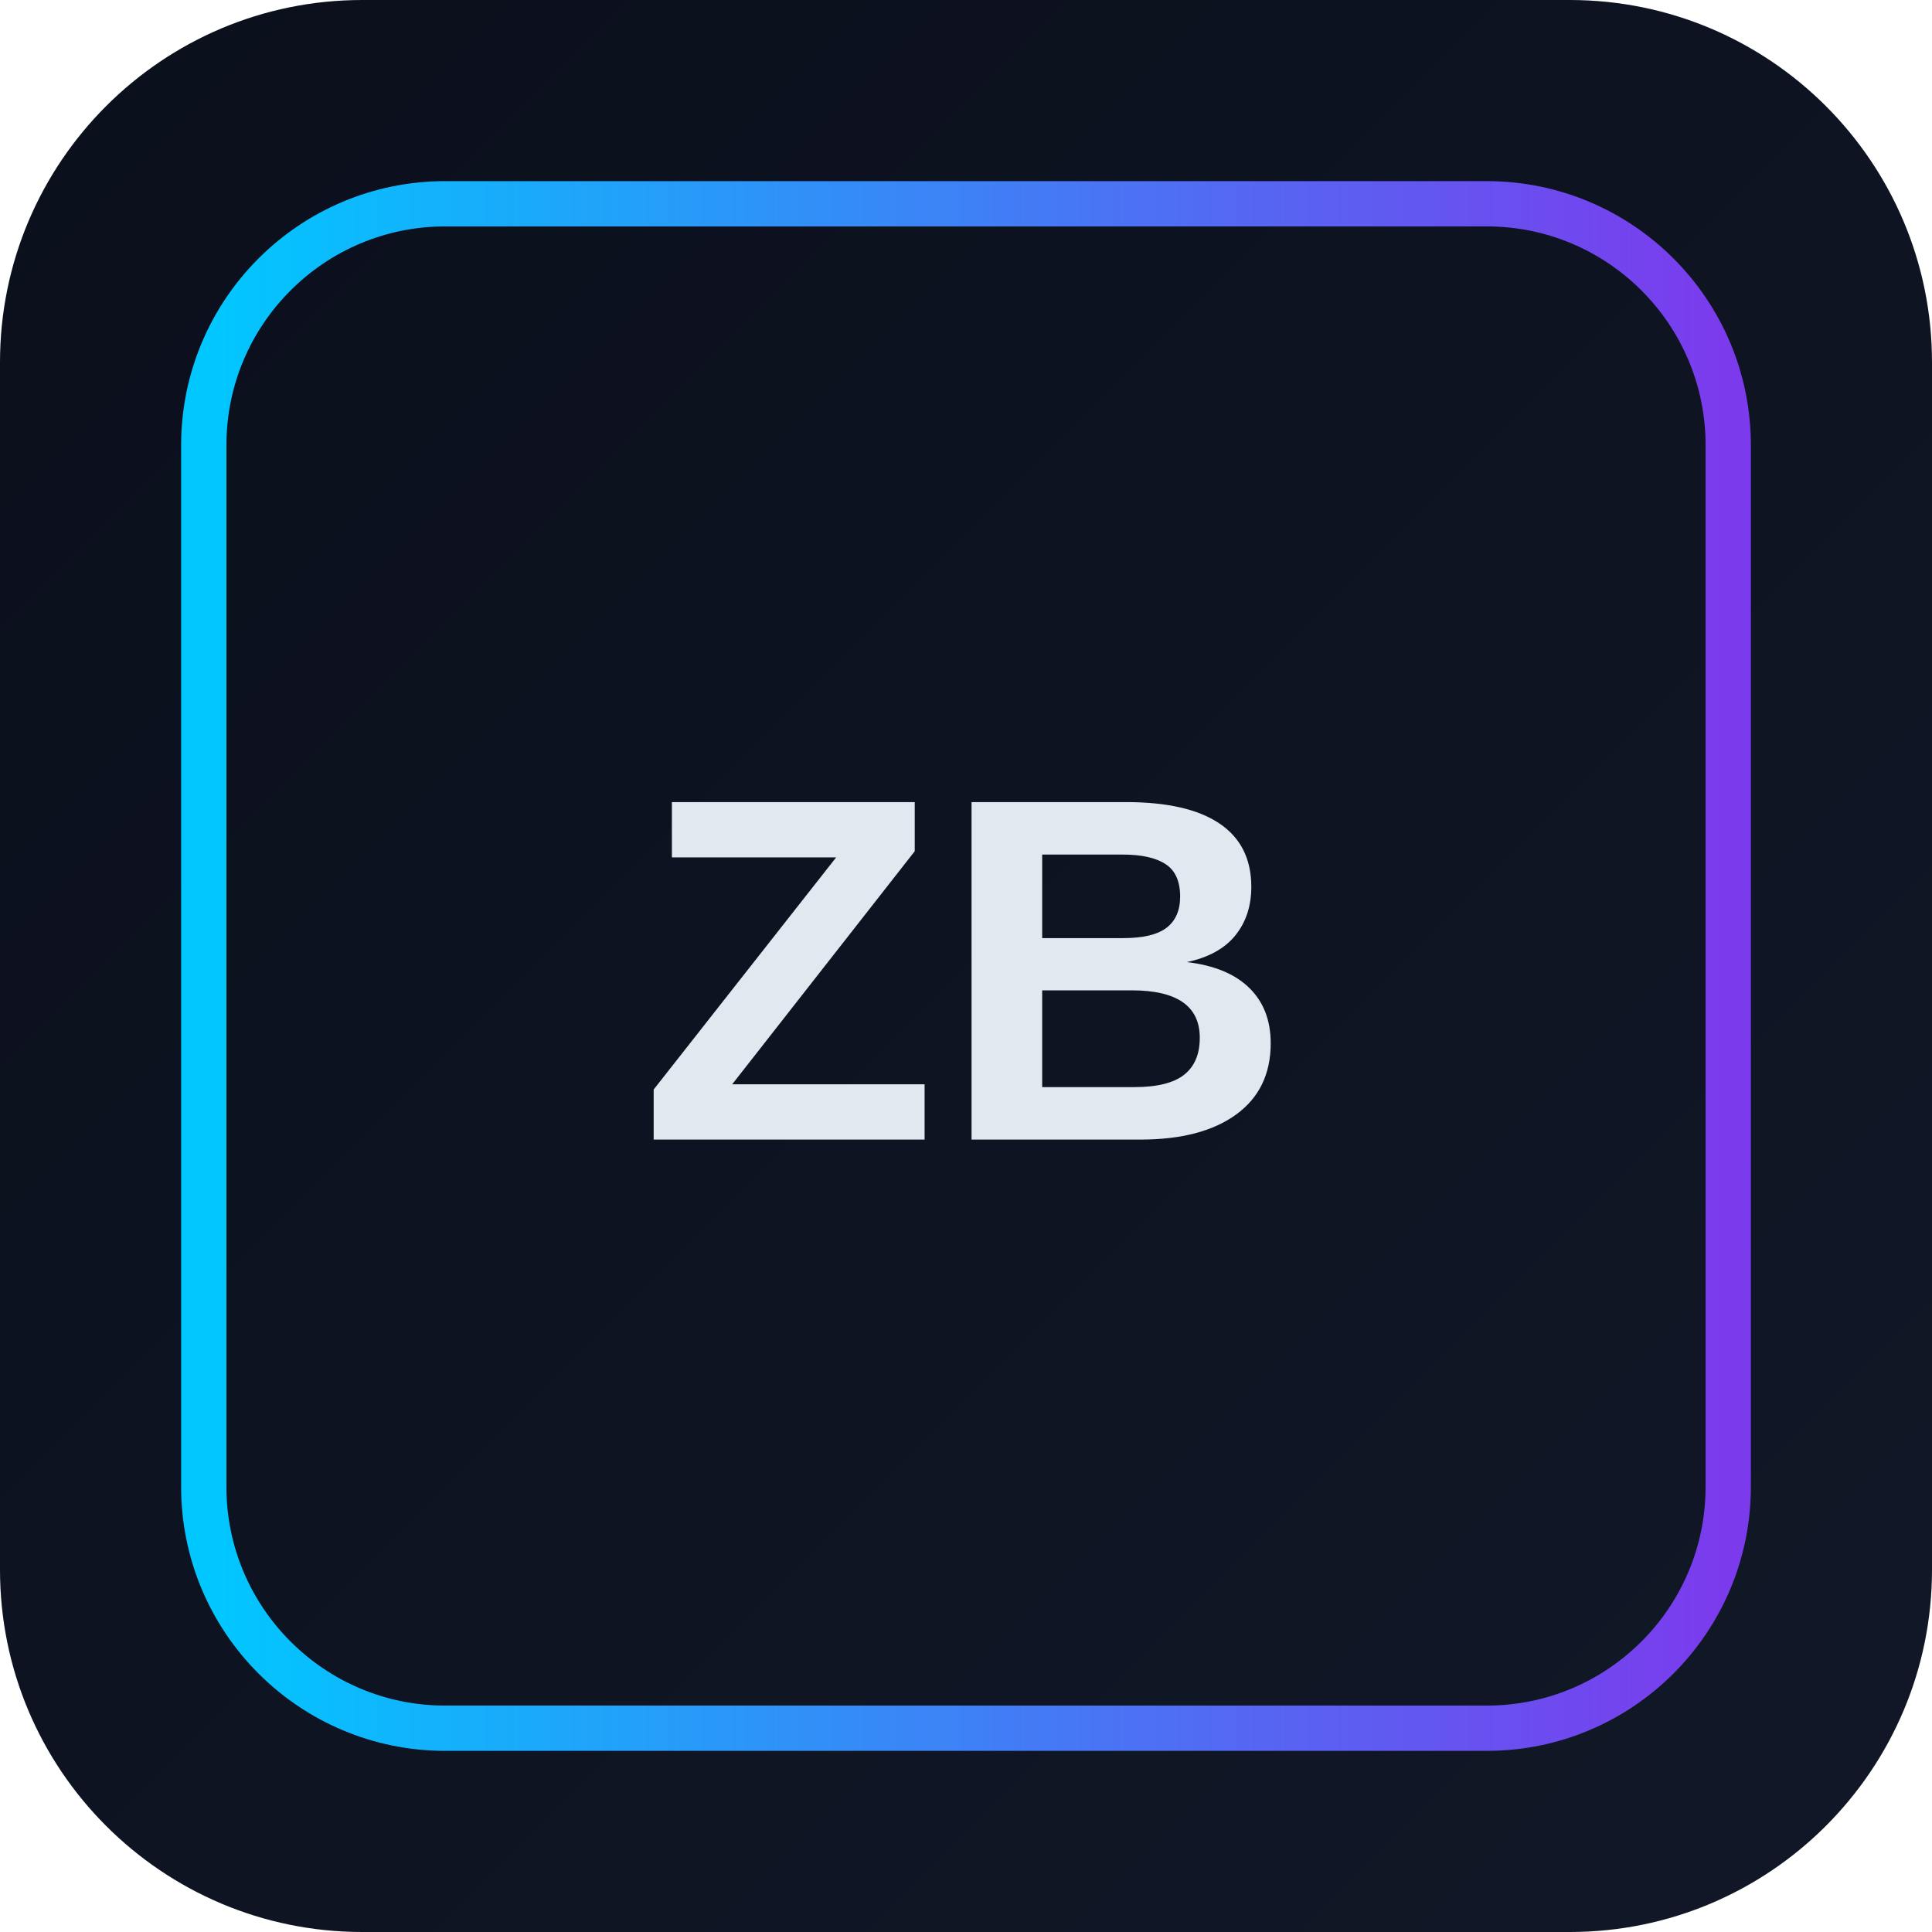
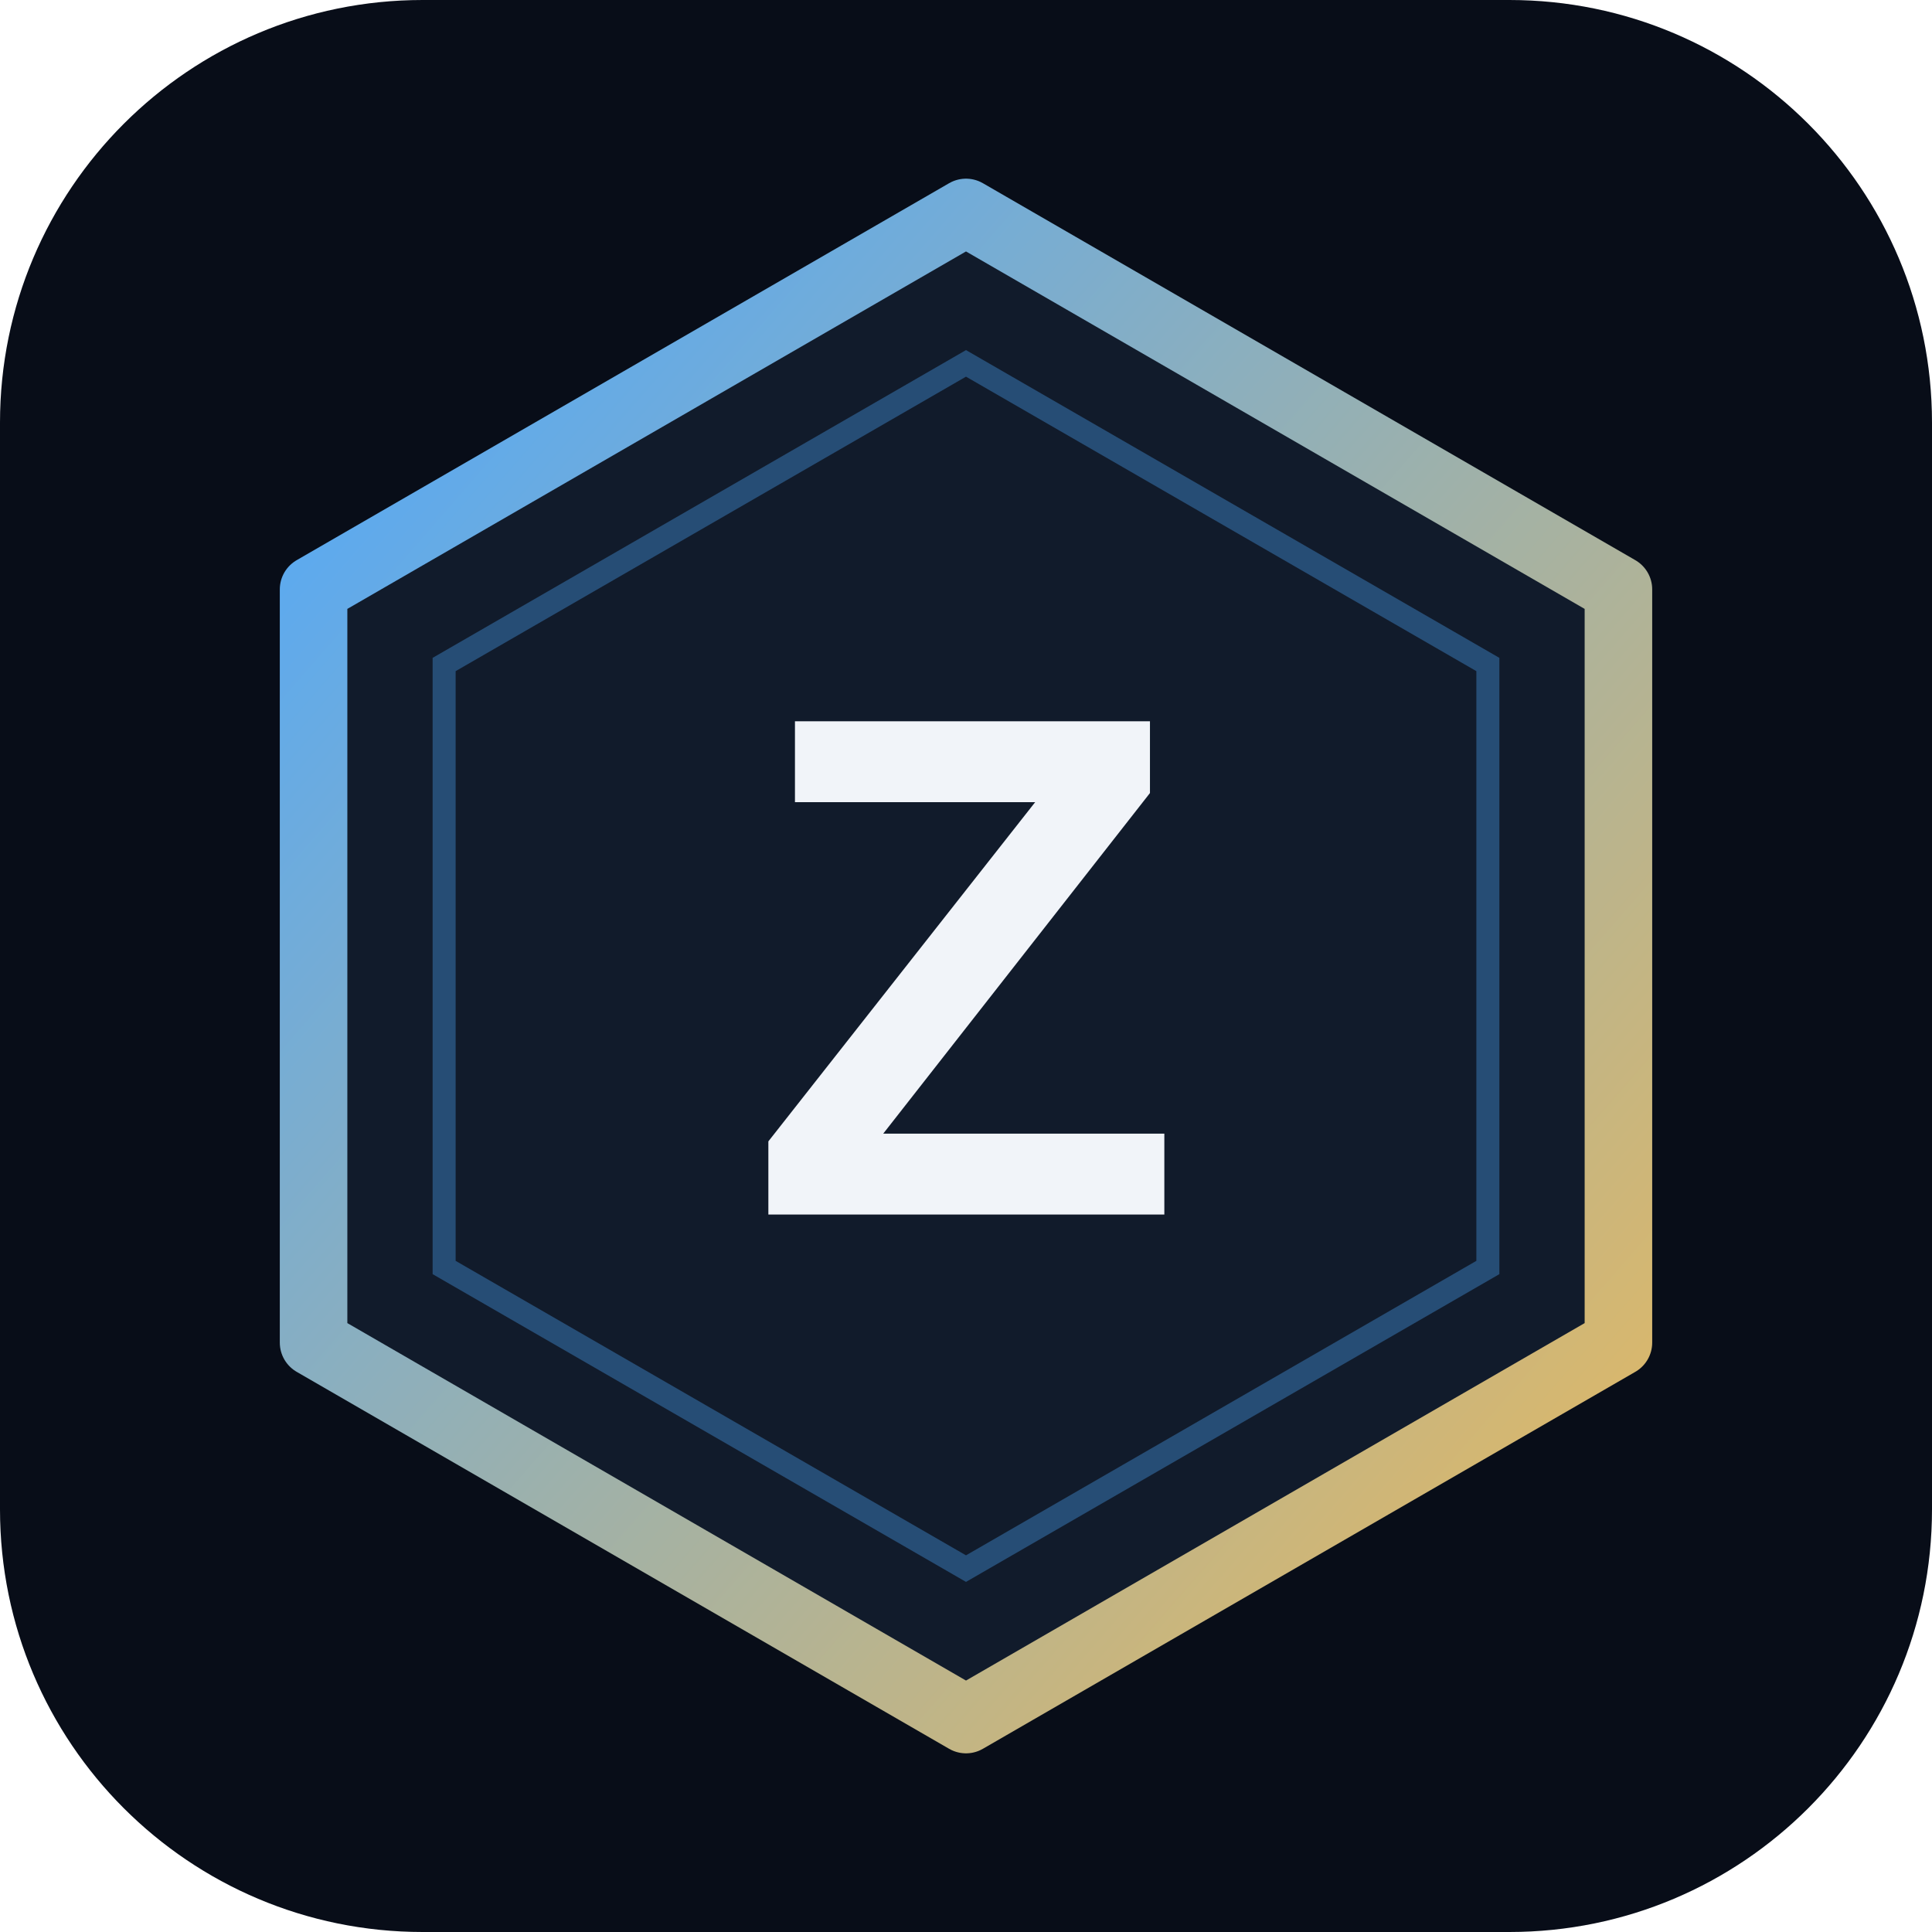
- <svg xmlns="http://www.w3.org/2000/svg" width="512" height="512" viewBox="0 0 512 512" role="img" aria-label="ZBXP icon">
+ <svg xmlns="http://www.w3.org/2000/svg" width="512" height="512" viewBox="0 0 512 512" role="img" aria-label="ZBXP">
  <defs>
-     <linearGradient id="bg" x1="0" y1="0" x2="1" y2="1">
-       <stop offset="0%" stop-color="#0b0f1c" />
-       <stop offset="100%" stop-color="#111827" />
-     </linearGradient>
-     <linearGradient id="line" x1="0" y1="0" x2="1" y2="0">
-       <stop offset="0%" stop-color="#00c8ff" />
-       <stop offset="100%" stop-color="#7c3aed" />
+     <linearGradient id="g" x1="0" y1="0" x2="1" y2="1">
+       <stop offset="0" stop-color="#4DA8FF" />
+       <stop offset="1" stop-color="#E8B95D" />
    </linearGradient>
  </defs>
-   <rect width="512" height="512" rx="96" fill="url(#bg)" />
-   <rect x="54" y="54" width="404" height="404" rx="64" fill="none" stroke="url(#line)" stroke-width="12" />
-   <text x="256" y="302" text-anchor="middle" fill="#e2e8f0" font-size="130" font-family="Orbitron, Arial, sans-serif" font-weight="700">ZB</text>
+   <rect width="512" height="512" rx="112" fill="#080D18" />
+   <polygon points="256.0,56.3 428.9,156.2 428.9,355.8 256.0,455.7 83.1,355.8 83.1,156.2" fill="#111B2B" stroke="url(#g)" stroke-width="17.9" stroke-linejoin="round" />
+   <polygon points="256.0,96.3 394.3,176.1 394.3,335.9 256.0,415.7 117.7,335.9 117.7,176.1" fill="none" stroke="#4DA8FF" stroke-opacity="0.35" stroke-width="6.1" />
+   <text x="256.0" y="256.0" text-anchor="middle" dominant-baseline="central" font-family="Arial Black, Arial, sans-serif" font-weight="900" font-size="190" fill="#F1F4F9">Z</text>
</svg>
